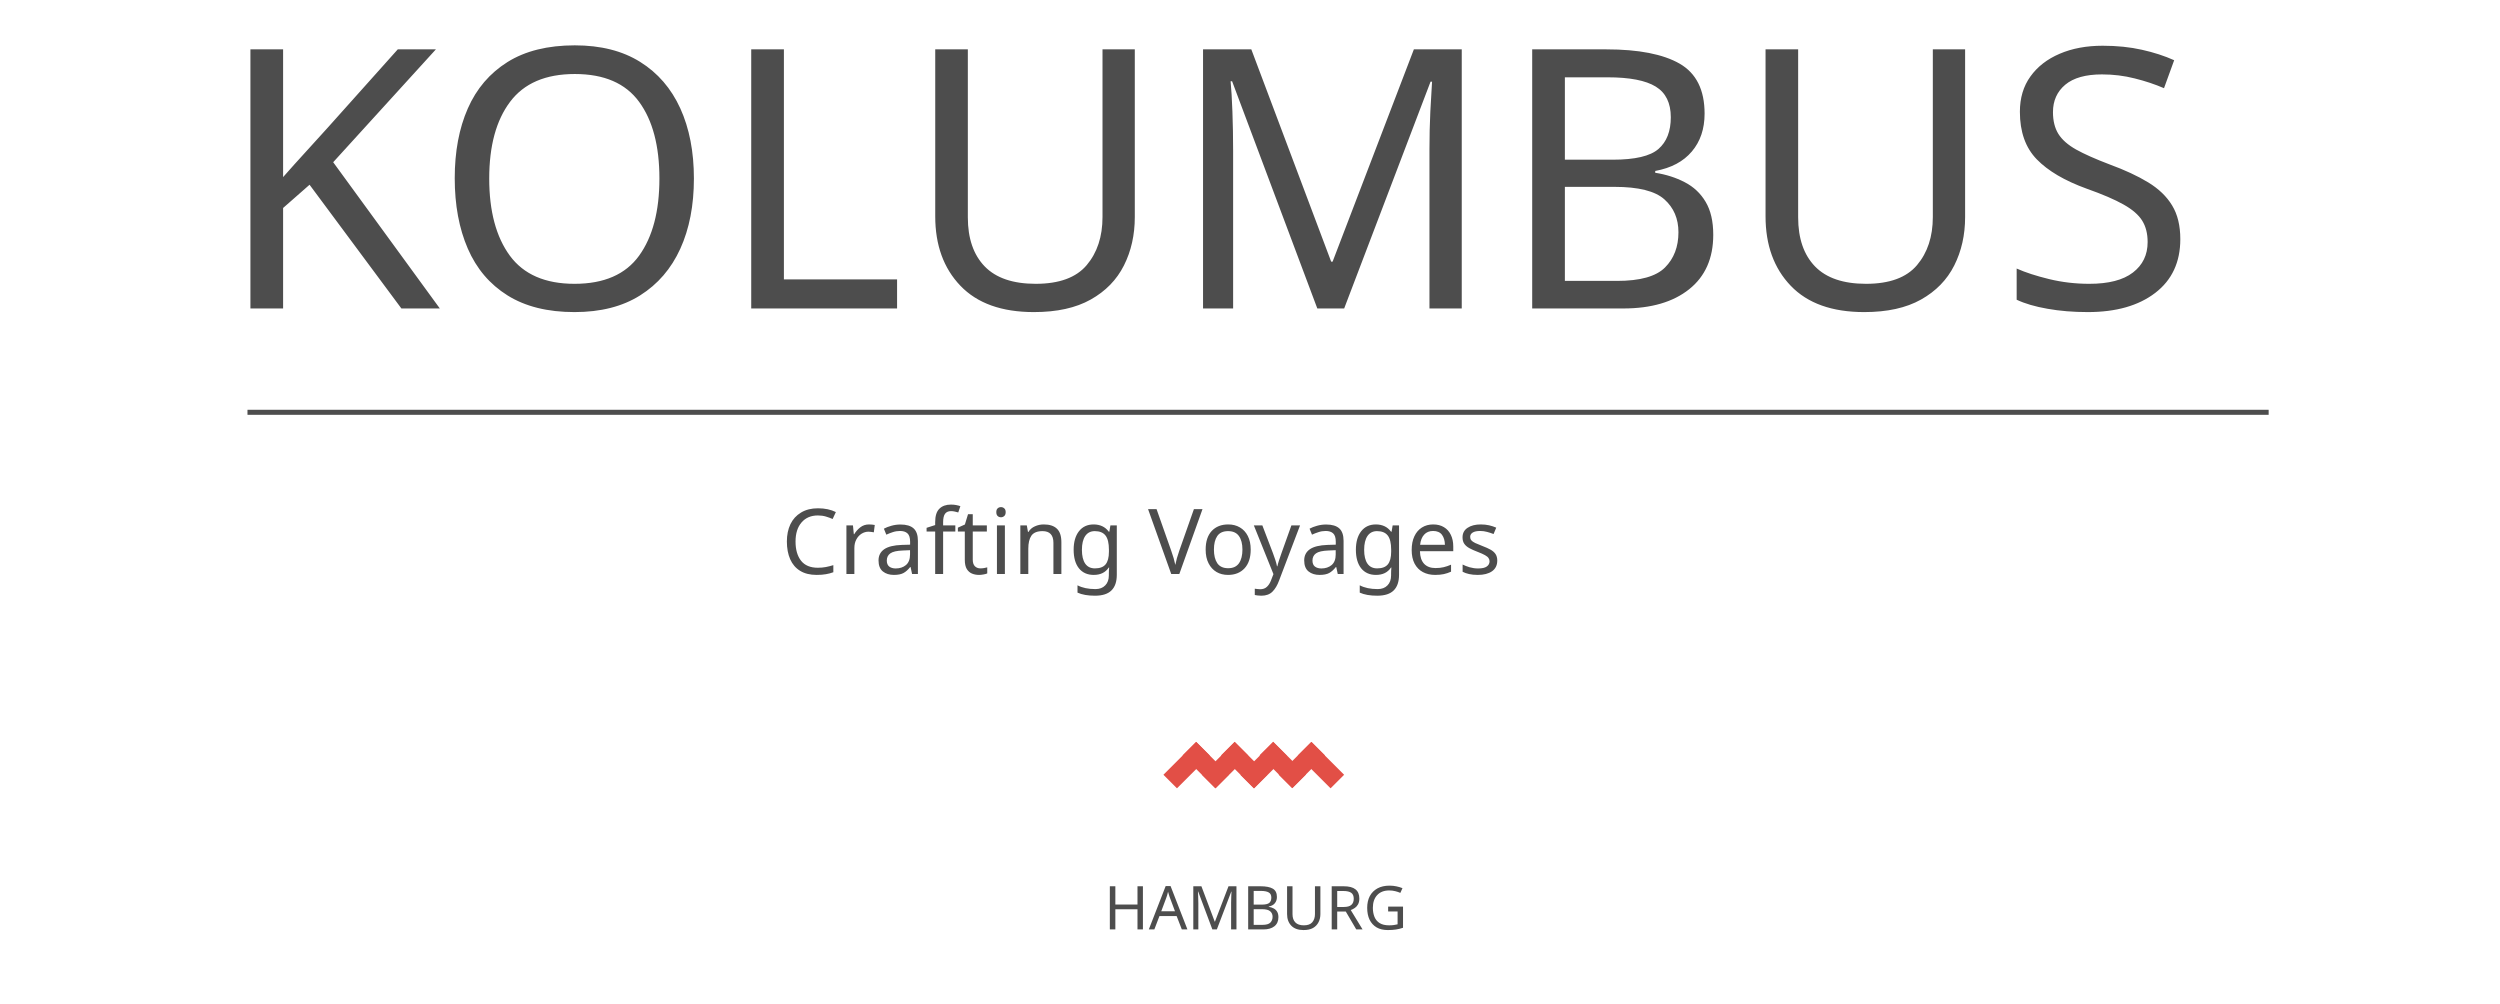
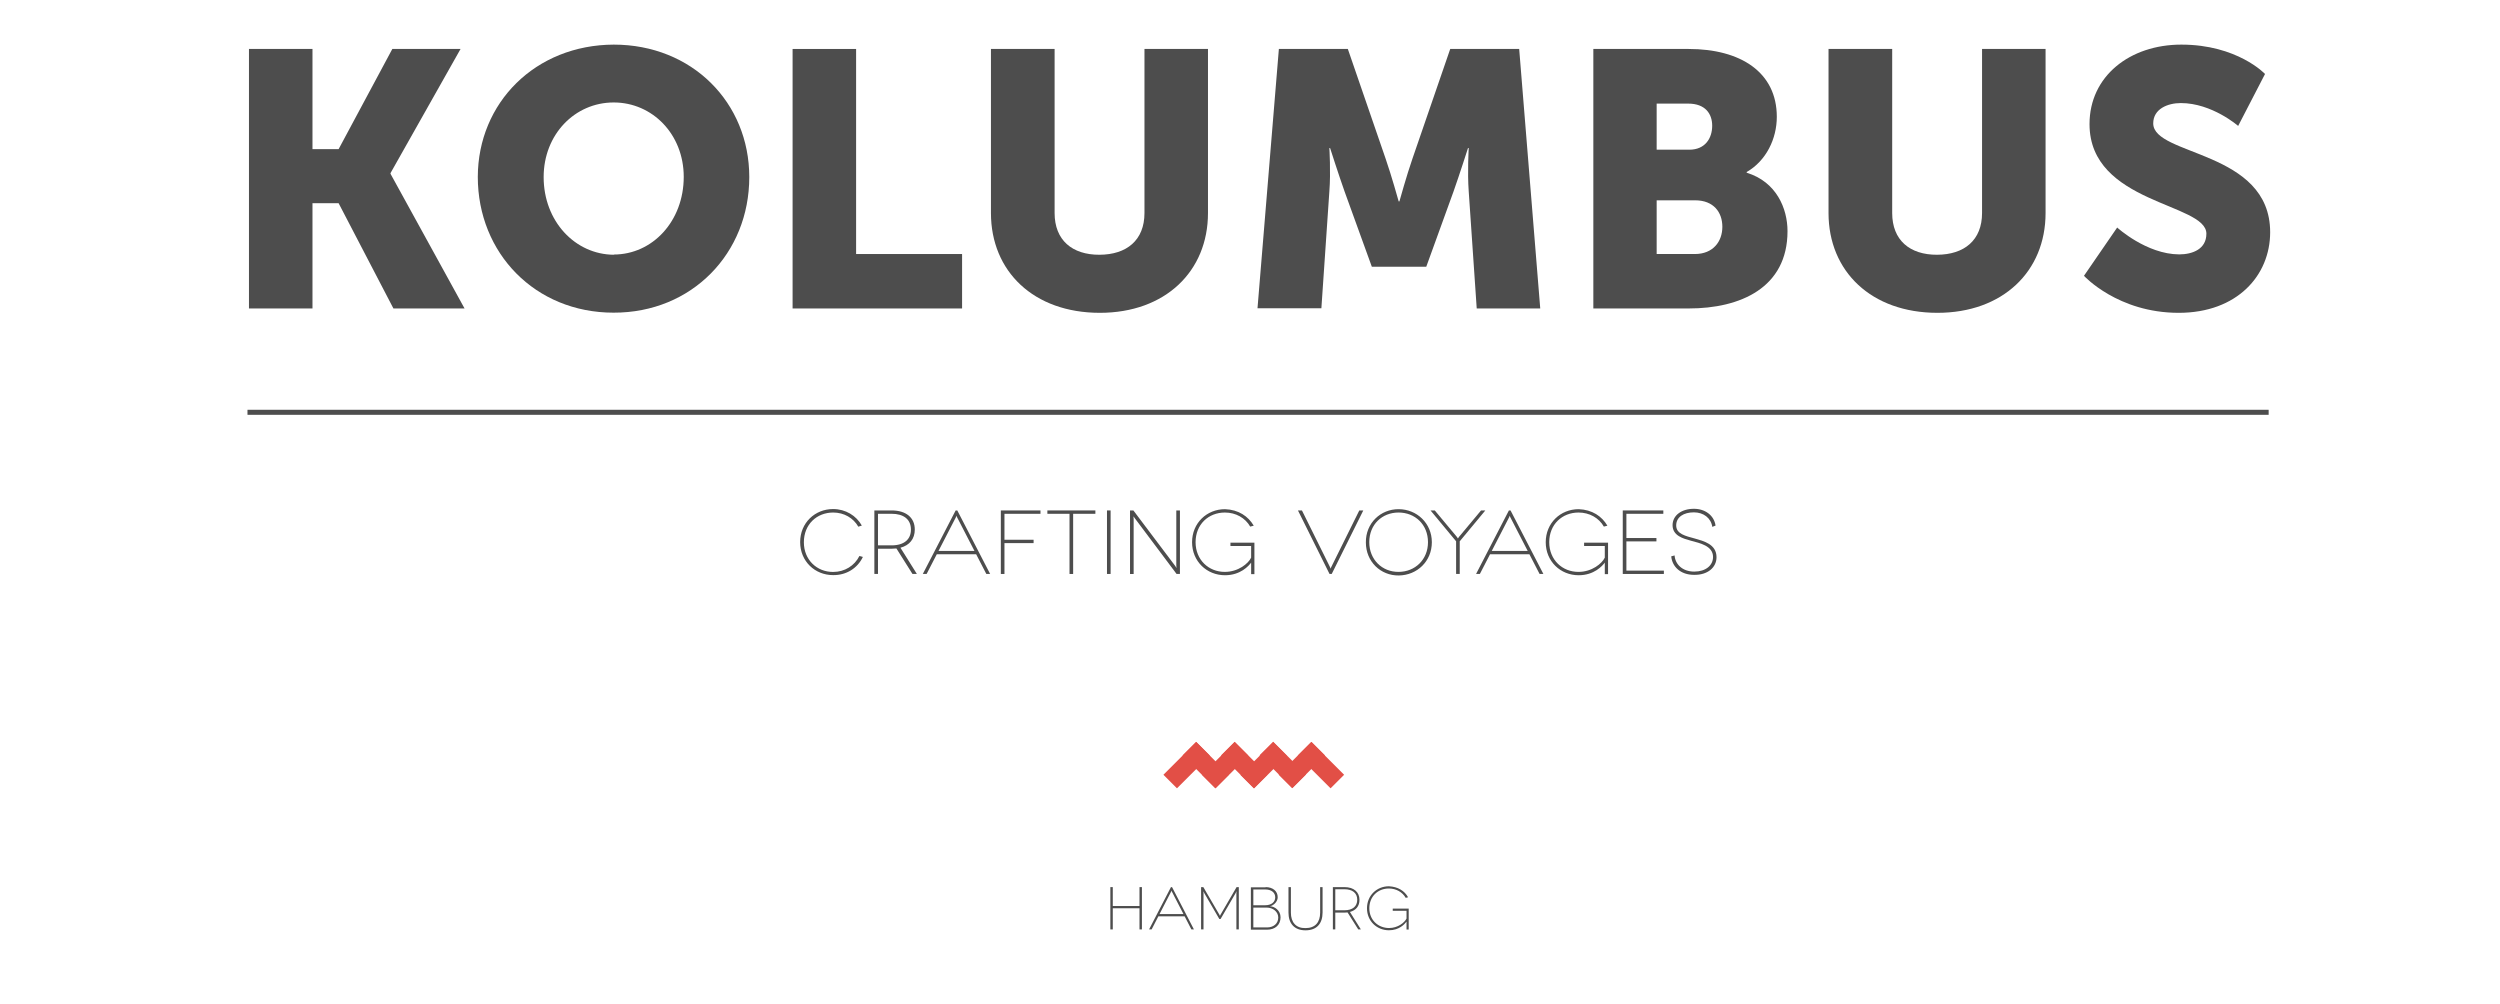
<svg xmlns="http://www.w3.org/2000/svg" version="1.1" x="0px" y="0px" width="496px" height="199px" viewBox="0 0 496 199" overflow="visible" enable-background="new 0 0 496 199" xml:space="preserve">
  <defs />
-   <rect y="9.7" fill="none" width="496.3" height="63.6" />
-   <text transform="matrix(1 0 0 1 42.6987 61.1992)" fill="#4D4D4D" font-family="'MuseoSans-900'" font-size="72">KOLUMBUS</text>
+   <g>
+     <rect y="9.7" fill="none" width="496.3" height="63.6" />
+     <path fill="#4D4D4D" d="M49.395 9.715h12.601v19.874h5.185L77.838 9.715h13.537L77.478 34.341v0.144l14.689 26.714H78.054 L67.181 40.317h-5.185v20.882H49.395V9.715z" />
+     <path fill="#4D4D4D" d="M121.757 8.851c15.553 0 26.9 11.5 26.9 26.282c0 15.122-11.377 26.931-26.93 26.9 c-15.554 0-26.931-11.809-26.931-26.931C94.826 20.4 106.2 8.9 121.8 8.851z M121.757 50.5 c7.705 0 13.897-6.625 13.897-15.41c0-8.425-6.192-14.761-13.897-14.761s-13.897 6.336-13.897 14.8 C107.859 43.9 114.1 50.5 121.8 50.542z" />
+     <path fill="#4D4D4D" d="M157.25 9.715h12.601v40.684h21.026v10.801H157.25V9.715z" />
+     <path fill="#4D4D4D" d="M196.633 9.715h12.601v32.547c0 5.4 3.5 8.3 8.9 8.281s8.929-2.88 8.929-8.281V9.715h12.601v32.547 c0 11.593-8.497 19.802-21.458 19.802c-13.105 0-21.602-8.209-21.602-19.802V9.715z" />
+     <path fill="#4D4D4D" d="M253.729 9.715h13.681l7.489 21.746c1.152 3.3 2.6 8.5 2.6 8.497h0.145 c0 0 1.439-5.185 2.592-8.497l7.488-21.746h13.682l4.177 51.484h-12.602l-1.584-23.186c-0.288-3.888 0-8.641 0-8.641h-0.145 c0 0-1.728 5.4-2.88 8.641l-5.4 14.905h-10.801l-5.4-14.905c-1.152-3.24-2.881-8.641-2.881-8.641h-0.144c0 0 0.3 4.8 0 8.6 l-1.584 23.186h-12.673L253.729 9.715z" />
+     <path fill="#4D4D4D" d="M316.081 9.715h18.938c10.297 0 17.5 4.6 17.5 13.465c0 4.321-2.088 8.713-5.977 10.945v0.144 c5.905 1.8 8.1 7.1 8.1 11.593c0 11.233-9.361 15.337-19.586 15.337h-18.938V9.715z M335.162 29.7 c3.169 0 4.537-2.304 4.537-4.752c0-2.376-1.368-4.393-4.753-4.393h-6.265v9.145H335.162z M336.242 50.4 c3.673 0 5.473-2.521 5.473-5.4c0-2.88-1.729-5.257-5.4-5.257h-7.633v10.657H336.242z" />
+     <path fill="#4D4D4D" d="M362.808 9.715h12.602v32.547c0 5.4 3.5 8.3 8.9 8.281s8.929-2.88 8.929-8.281V9.715h12.602v32.547 c0 11.593-8.497 19.802-21.458 19.802c-13.105 0-21.603-8.209-21.603-19.802V9.715z" />
+     <path fill="#4D4D4D" d="M420.047 45.142c0 0 5.8 5.3 12.3 5.329c2.592 0 5.4-1.008 5.4-4.104 c0-6.12-23.186-5.904-23.186-21.746c0-9.505 7.992-15.77 18.217-15.77c11.089 0 16.6 5.8 16.6 5.833l-5.328 10.3 c0 0-5.185-4.536-11.377-4.536c-2.593 0-5.473 1.152-5.473 4.032c0 6.5 23.2 5.3 23.2 21.6 c0 8.568-6.553 15.985-18.146 15.985c-12.097 0-18.793-7.345-18.793-7.345L420.047 45.142z" />
+   </g>
  <line fill="#4D4D4D" stroke="#4D4D4D" stroke-miterlimit="10" x1="49.1" y1="81.8" x2="450.1" y2="81.8" />
-   <rect x="49.1" y="101.3" fill="none" width="401" height="23" />
-   <text transform="matrix(1 0 0 1 155.0225 113.8755)" fill="#4D4D4D" font-family="'Novecento-LightWide'" font-size="18">Crafting Voyages</text>
+   <g>
+     <rect x="49.1" y="101.3" fill="none" width="401" height="23" />
+     <path fill="#4D4D4D" d="M170.29 104.495c-0.99-1.729-2.827-2.809-4.987-2.809c-3.259 0-5.816 2.358-5.816 5.9 c0 3.5 2.6 5.9 5.8 5.888c2.305 0 4.267-1.243 5.221-3.169l0.685 0.198c-1.062 2.233-3.277 3.637-5.906 3.6 c-3.619 0-6.536-2.755-6.536-6.554c0-3.799 2.917-6.554 6.536-6.554c2.466 0 4.6 1.3 5.7 3.277L170.29 104.495z" />
+     <path fill="#4D4D4D" d="M181.035 113.875l-3.187-5.06c-0.306 0.036-0.612 0.054-0.954 0.054h-2.701v5.005h-0.72v-12.604h3.421 c2.845 0 4.6 1.4 4.6 3.799c0 1.854-1.044 3.115-2.845 3.601l3.259 5.204H181.035z M176.894 108.2 c2.502 0 3.835-1.206 3.835-3.133c0-2.053-1.477-3.133-3.835-3.133h-2.701v6.266H176.894z" />
+     <path fill="#4D4D4D" d="M193.671 109.968h-7.814l-2.017 3.907h-0.756l6.518-12.604h0.324l6.518 12.604h-0.756L193.671 109.968z M193.33 109.302l-3.457-6.698l-0.108-0.288l-0.108 0.288l-3.457 6.698H193.33z" />
+     <path fill="#4D4D4D" d="M199.285 101.938v5.149h5.78v0.667h-5.78v6.122h-0.72v-12.604h7.868v0.667H199.285z" />
+     <path fill="#4D4D4D" d="M217.323 101.271v0.667h-4.411v11.938h-0.72v-11.938h-4.393v-0.667H217.323z" />
+     <path fill="#4D4D4D" d="M219.625 113.875v-12.604h0.72v12.604H219.625z" />
+     <path fill="#4D4D4D" d="M234.099 101.271v12.604h-0.666l-8.301-11.073l-0.252-0.36l0.036 0.541v10.893h-0.72v-12.604h0.666 l8.318 11.038l0.234 0.396l-0.036-0.558v-10.875H234.099z" />
+     <path fill="#4D4D4D" d="M248.265 111.571c-0.521 0.72-2.16 2.557-5.222 2.557c-3.619 0-6.536-2.755-6.536-6.554 c0-3.799 2.917-6.554 6.536-6.554c2.683 0.1 4.6 1.4 5.7 3.277l-0.702 0.18c-0.99-1.729-2.862-2.791-5.023-2.791 c-3.259 0-5.815 2.358-5.815 5.888c0 3.5 2.6 5.9 5.8 5.888c2.683 0 4.682-1.674 5.222-2.827v-2.305h-4.105v-0.667h4.754 v6.248h-0.648V111.571z" />
+     <path fill="#4D4D4D" d="M270.478 101.271l-6.266 12.604h-0.433l-6.266-12.604h0.792l5.582 11.271l0.107 0.288l0.108-0.288 l5.582-11.271H270.478z" />
+     <path fill="#4D4D4D" d="M277.479 101.02c3.619 0 6.6 2.8 6.6 6.554c0 3.799-2.935 6.554-6.554 6.6 s-6.536-2.755-6.536-6.554C270.943 103.8 273.9 101 277.5 101.02z M277.479 113.461c3.241 0 5.834-2.413 5.834-5.888 c0-3.529-2.593-5.888-5.834-5.888c-3.259 0-5.815 2.358-5.815 5.888C271.664 111 274.2 113.5 277.5 113.461z" />
+     <path fill="#4D4D4D" d="M294.689 101.271l-5.077 6.122v6.482h-0.721v-6.482l-5.077-6.122h0.846l4.376 5.24l0.216 0.324l0.216-0.324 l4.375-5.24H294.689z" />
+     <path fill="#4D4D4D" d="M303.436 109.968h-7.814l-2.017 3.907h-0.756l6.518-12.604h0.324l6.518 12.604h-0.756L303.436 109.968z M303.094 109.302l-3.457-6.698l-0.108-0.288l-0.107 0.288l-3.457 6.698H303.094z" />
+     <path fill="#4D4D4D" d="M318.431 111.571c-0.522 0.72-2.161 2.557-5.222 2.557c-3.619 0-6.536-2.755-6.536-6.554 c0-3.799 2.917-6.554 6.536-6.554c2.683 0.1 4.6 1.4 5.7 3.277l-0.702 0.18c-0.99-1.729-2.863-2.791-5.023-2.791 c-3.259 0-5.815 2.358-5.815 5.888c0 3.5 2.6 5.9 5.8 5.888c2.683 0 4.682-1.674 5.222-2.827v-2.305h-4.105v-0.667h4.753 v6.248h-0.647V111.571z" />
+     <path fill="#4D4D4D" d="M330.112 113.209v0.666h-8.156v-12.604h8.048v0.667h-7.328v4.807h5.96v0.667h-5.96v5.798H330.112z" />
+     <path fill="#4D4D4D" d="M339.723 104.531c-0.27-1.765-1.746-2.881-3.655-2.881c-2.017 0-3.511 0.918-3.511 2.6 c0 1.7 1.9 2.1 3.7 2.593c1.711 0.5 4.3 1.1 4.3 3.709c0 2.035-1.765 3.547-4.447 3.5 c-2.736 0-4.357-1.656-4.537-3.673l0.666-0.18c0.108 1.7 1.5 3.2 3.9 3.205c2.269 0 3.728-1.225 3.728-2.899 c0-2.233-2.665-2.755-4.376-3.223c-1.494-0.414-3.654-0.972-3.654-3.079c0-1.963 1.8-3.259 4.23-3.259 c2.233 0 4 1.3 4.3 3.331L339.723 104.531z" />
+   </g>
  <rect x="237.3" y="147.2" transform="matrix(-0.7071 0.7071 -0.7071 -0.7071 515.6943 89.9862)" fill="#E24F46" width="3.8" height="9.2" />
  <rect x="233.5" y="147.2" transform="matrix(-0.7071 -0.7071 0.7071 -0.7071 294.5332 425.5924)" fill="#E24F46" width="3.8" height="9.2" />
  <rect x="244.9" y="147.2" transform="matrix(-0.7071 0.7071 -0.7071 -0.7071 528.7111 84.5945)" fill="#E24F46" width="3.8" height="9.2" />
  <rect x="241.1" y="147.2" transform="matrix(-0.7071 -0.7071 0.7071 -0.7071 307.5499 430.9841)" fill="#E24F46" width="3.8" height="9.2" />
  <rect x="252.5" y="147.2" transform="matrix(-0.7071 0.7071 -0.7071 -0.7071 541.7278 79.2028)" fill="#E24F46" width="3.8" height="9.2" />
  <rect x="248.7" y="147.2" transform="matrix(-0.7071 -0.7071 0.7071 -0.7071 320.5666 436.3758)" fill="#E24F46" width="3.8" height="9.2" />
  <rect x="260.2" y="147.2" transform="matrix(-0.7071 0.7071 -0.7071 -0.7071 554.7444 73.8111)" fill="#E24F46" width="3.8" height="9.2" />
  <rect x="256.4" y="147.2" transform="matrix(-0.7071 -0.7071 0.7071 -0.7071 333.5833 441.7675)" fill="#E24F46" width="3.8" height="9.2" />
-   <rect x="49.1" y="176" fill="none" width="401" height="23" />
-   <text transform="matrix(1 0 0 1 219.0361 184.3984)" fill="#4D4D4D" font-family="'Novecento-LightWide'" font-size="12">HAMBURG</text>
+   <g>
+     <rect x="49.1" y="176" fill="none" width="401" height="23" />
+     <path fill="#4D4D4D" d="M226.556 176.002v8.396h-0.48V180.2h-5.301v4.198h-0.48v-8.396h0.48v3.754h5.301v-3.754H226.556z" />
+     <path fill="#4D4D4D" d="M235.028 181.795h-5.205l-1.343 2.604h-0.504l4.342-8.396h0.216l4.342 8.396h-0.504L235.028 181.795z M234.8 181.352l-2.303-4.461l-0.072-0.192l-0.072 0.192l-2.303 4.461H234.8z" />
+     <path fill="#4D4D4D" d="M245.78 176.002v8.396h-0.48v-7.197l0.024-0.407l-0.18 0.407l-2.986 5.134h-0.24l-2.986-5.134l-0.18-0.383 l0.024 0.383v7.197h-0.48v-8.396h0.444l3.203 5.506l0.096 0.216l0.096-0.216l3.202-5.506H245.78z" />
+     <path fill="#4D4D4D" d="M251.097 176.002c1.428 0 2.4 0.8 2.4 2.004c0 0.875-0.791 1.631-1.535 1.8 c0.863 0 2.1 0.8 2.1 2.184c0 1.499-1.067 2.459-2.662 2.459h-3.227v-8.396H251.097z M251.026 179.6 c1.199 0 1.979-0.623 1.979-1.57c0-0.96-0.779-1.56-1.979-1.56h-2.363v3.13H251.026z M251.41 184 c1.223 0 2.194-0.731 2.194-1.967c0-1.14-1.056-1.967-2.278-1.967h-2.663v3.934H251.41z" />
+     <path fill="#4D4D4D" d="M262.399 176.002v5.037c0 2.184-1.151 3.539-3.382 3.539c-2.219 0-3.383-1.355-3.383-3.539v-5.037h0.48 v5.074c0 1.9 1 3.1 2.9 3.059c1.931 0 2.902-1.164 2.902-3.059v-5.074H262.399z" />
+     <path fill="#4D4D4D" d="M269.479 184.398l-2.123-3.371c-0.203 0.024-0.407 0.037-0.635 0.037h-1.8v3.334h-0.479v-8.396h2.279 c1.895 0 3 1 3 2.531c0 1.235-0.696 2.074-1.896 2.398l2.171 3.467H269.479z M266.721 180.6 c1.667 0 2.554-0.804 2.554-2.087c0-1.367-0.983-2.087-2.554-2.087h-1.8v4.174H266.721z" />
+     <path fill="#4D4D4D" d="M279.042 182.863c-0.348 0.479-1.439 1.703-3.478 1.703c-2.411 0-4.354-1.836-4.354-4.366 s1.942-4.366 4.354-4.366c1.787 0.1 3.1 0.9 3.8 2.184l-0.468 0.119c-0.659-1.15-1.907-1.858-3.346-1.858 c-2.171 0-3.874 1.571-3.874 3.922c0 2.3 1.7 3.9 3.9 3.922c1.787 0 3.118-1.115 3.478-1.883v-1.535h-2.734v-0.444h3.166 v4.162h-0.432V182.863z" />
+   </g>
</svg>
